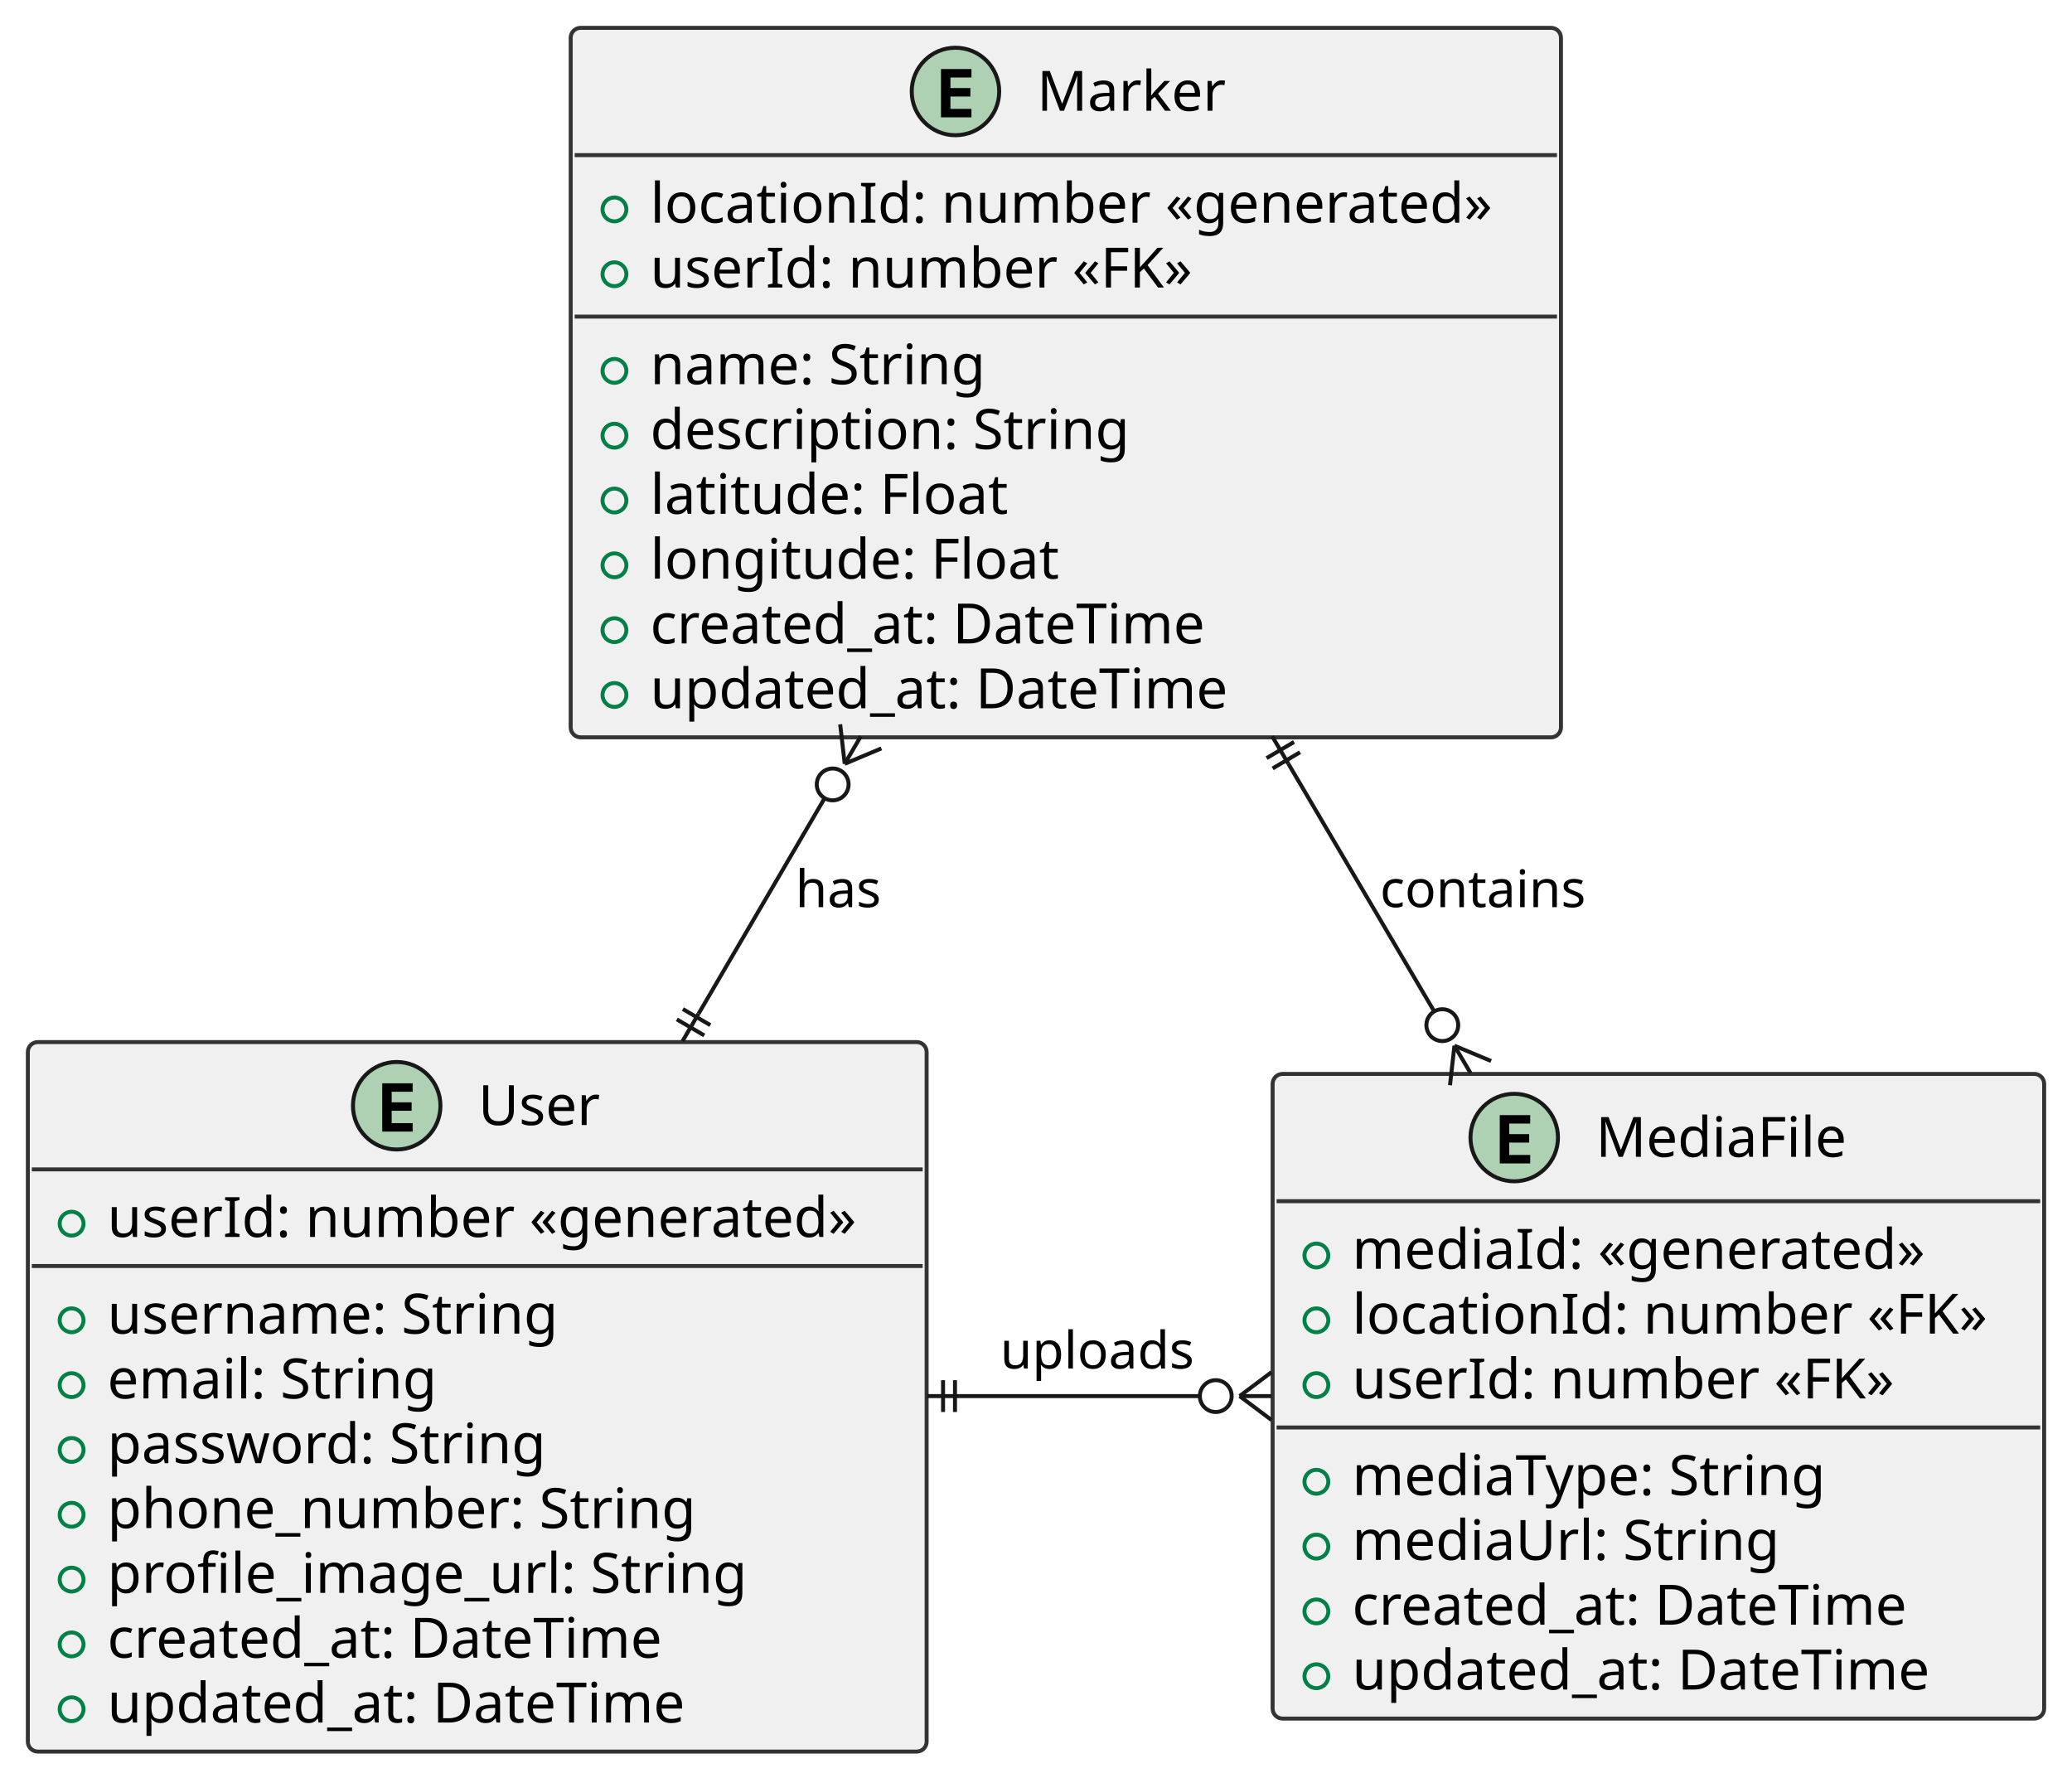
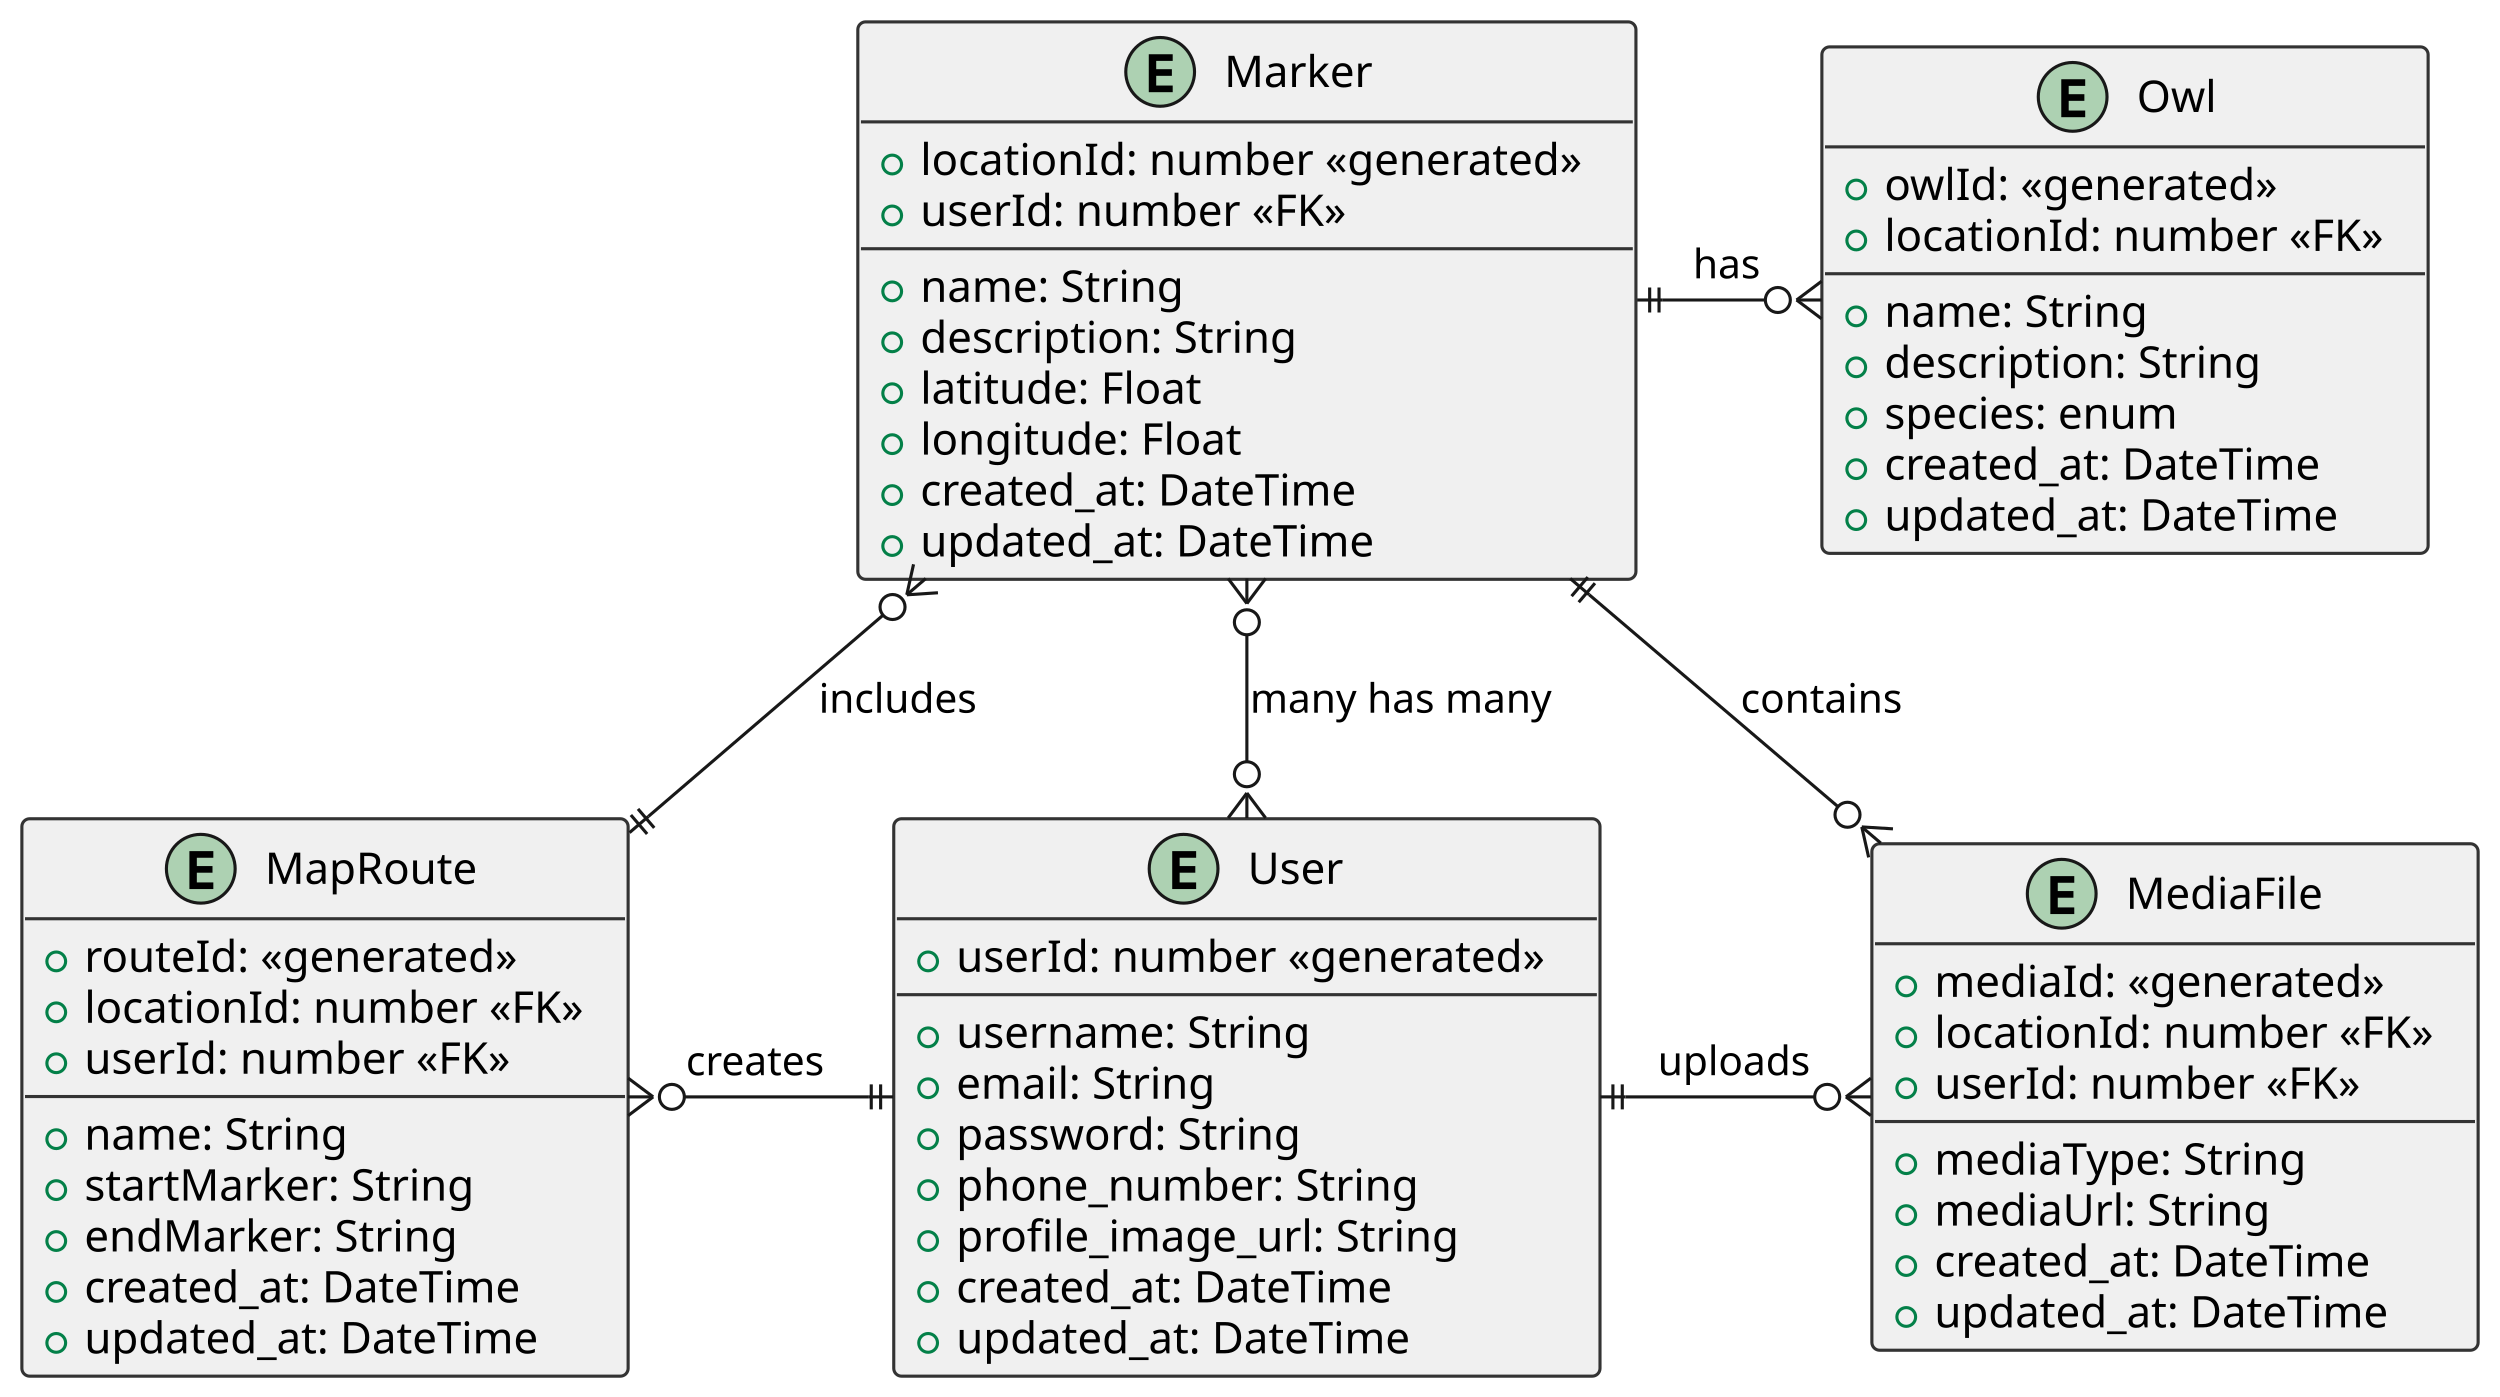
- <svg xmlns="http://www.w3.org/2000/svg" contentStyleType="text/css" height="447px" preserveAspectRatio="none" style="width:521px;height:447px;background:#FFFFFF;" version="1.1" viewBox="0 0 521 447" width="521px" zoomAndPan="magnify">
+ <svg xmlns="http://www.w3.org/2000/svg" contentStyleType="text/css" height="447px" preserveAspectRatio="none" style="width:800px;height:447px;background:#FFFFFF;" version="1.1" viewBox="0 0 800 447" width="800px" zoomAndPan="magnify">
  <defs />
  <g>
    <g id="elem_Users">
-       <rect codeLine="6" fill="#F0F0F0" height="178.375" id="Users" rx="2.5" ry="2.5" style="stroke:#333333;stroke-width:1.0;" width="226" x="7" y="262" />
-       <ellipse cx="99.75" cy="278" fill="#ADD1B2" rx="11" ry="11" style="stroke:#181818;stroke-width:1.0;" />
-       <path d="M96.109,284.5 L96.109,272.359 L103.766,272.359 L103.766,274.484 L98.484,274.484 L98.484,277.141 L103.5,277.141 L103.5,279.266 L98.484,279.266 L98.484,282.375 L103.766,282.375 L103.766,284.5 L96.109,284.5 Z " fill="#000000" />
-       <text fill="#000000" font-family="sans-serif" font-size="14" lengthAdjust="spacing" textLength="32" x="120.25" y="282.847">User</text>
-       <line style="stroke:#333333;stroke-width:1.0;" x1="8" x2="232" y1="294" y2="294" />
+       <rect codeLine="6" fill="#F0F0F0" height="178.375" id="Users" rx="2.5" ry="2.5" style="stroke:#333333;stroke-width:1.0;" width="226" x="286" y="262" />
+       <ellipse cx="378.75" cy="278" fill="#ADD1B2" rx="11" ry="11" style="stroke:#181818;stroke-width:1.0;" />
+       <path d="M375.109,284.5 L375.109,272.359 L382.766,272.359 L382.766,274.484 L377.484,274.484 L377.484,277.141 L382.5,277.141 L382.5,279.266 L377.484,279.266 L377.484,282.375 L382.766,282.375 L382.766,284.5 L375.109,284.5 Z " fill="#000000" />
+       <text fill="#000000" font-family="sans-serif" font-size="14" lengthAdjust="spacing" textLength="32" x="399.25" y="282.847">User</text>
+       <line style="stroke:#333333;stroke-width:1.0;" x1="287" x2="511" y1="294" y2="294" />
+       <ellipse cx="297" cy="307.648" fill="none" rx="3" ry="3" style="stroke:#038048;stroke-width:1.0;" />
+       <text fill="#000000" font-family="sans-serif" font-size="14" lengthAdjust="spacing" textLength="200" x="306" y="310.995">userId: number «generated»</text>
+       <line style="stroke:#333333;stroke-width:1.0;" x1="287" x2="511" y1="318.297" y2="318.297" />
+       <ellipse cx="297" cy="331.945" fill="none" rx="3" ry="3" style="stroke:#038048;stroke-width:1.0;" />
+       <text fill="#000000" font-family="sans-serif" font-size="14" lengthAdjust="spacing" textLength="119" x="306" y="335.292">username: String</text>
+       <ellipse cx="297" cy="348.242" fill="none" rx="3" ry="3" style="stroke:#038048;stroke-width:1.0;" />
+       <text fill="#000000" font-family="sans-serif" font-size="14" lengthAdjust="spacing" textLength="85" x="306" y="351.589">email: String</text>
+       <ellipse cx="297" cy="364.539" fill="none" rx="3" ry="3" style="stroke:#038048;stroke-width:1.0;" />
+       <text fill="#000000" font-family="sans-serif" font-size="14" lengthAdjust="spacing" textLength="116" x="306" y="367.886">password: String</text>
+       <ellipse cx="297" cy="380.836" fill="none" rx="3" ry="3" style="stroke:#038048;stroke-width:1.0;" />
+       <text fill="#000000" font-family="sans-serif" font-size="14" lengthAdjust="spacing" textLength="155" x="306" y="384.183">phone_number: String</text>
+       <ellipse cx="297" cy="397.133" fill="none" rx="3" ry="3" style="stroke:#038048;stroke-width:1.0;" />
+       <text fill="#000000" font-family="sans-serif" font-size="14" lengthAdjust="spacing" textLength="164" x="306" y="400.479">profile_image_url: String</text>
+       <ellipse cx="297" cy="413.43" fill="none" rx="3" ry="3" style="stroke:#038048;stroke-width:1.0;" />
+       <text fill="#000000" font-family="sans-serif" font-size="14" lengthAdjust="spacing" textLength="149" x="306" y="416.776">created_at: DateTime</text>
+       <ellipse cx="297" cy="429.727" fill="none" rx="3" ry="3" style="stroke:#038048;stroke-width:1.0;" />
+       <text fill="#000000" font-family="sans-serif" font-size="14" lengthAdjust="spacing" textLength="154" x="306" y="433.073">updated_at: DateTime</text>
+     </g>
+     <g id="elem_Markers">
+       <rect codeLine="17" fill="#F0F0F0" height="178.375" id="Markers" rx="2.5" ry="2.5" style="stroke:#333333;stroke-width:1.0;" width="249" x="274.5" y="7" />
+       <ellipse cx="371.25" cy="23" fill="#ADD1B2" rx="11" ry="11" style="stroke:#181818;stroke-width:1.0;" />
+       <path d="M367.609,29.5 L367.609,17.359 L375.266,17.359 L375.266,19.484 L369.984,19.484 L369.984,22.141 L375,22.141 L375,24.266 L369.984,24.266 L369.984,27.375 L375.266,27.375 L375.266,29.5 L367.609,29.5 Z " fill="#000000" />
+       <text fill="#000000" font-family="sans-serif" font-size="14" lengthAdjust="spacing" textLength="47" x="391.75" y="27.847">Marker</text>
+       <line style="stroke:#333333;stroke-width:1.0;" x1="275.5" x2="522.5" y1="39" y2="39" />
+       <ellipse cx="285.5" cy="52.648" fill="none" rx="3" ry="3" style="stroke:#038048;stroke-width:1.0;" />
+       <text fill="#000000" font-family="sans-serif" font-size="14" lengthAdjust="spacing" textLength="223" x="294.5" y="55.995">locationId: number «generated»</text>
+       <ellipse cx="285.5" cy="68.945" fill="none" rx="3" ry="3" style="stroke:#038048;stroke-width:1.0;" />
+       <text fill="#000000" font-family="sans-serif" font-size="14" lengthAdjust="spacing" textLength="145" x="294.5" y="72.292">userId: number «FK»</text>
+       <line style="stroke:#333333;stroke-width:1.0;" x1="275.5" x2="522.5" y1="79.594" y2="79.594" />
+       <ellipse cx="285.5" cy="93.242" fill="none" rx="3" ry="3" style="stroke:#038048;stroke-width:1.0;" />
+       <text fill="#000000" font-family="sans-serif" font-size="14" lengthAdjust="spacing" textLength="88" x="294.5" y="96.589">name: String</text>
+       <ellipse cx="285.5" cy="109.539" fill="none" rx="3" ry="3" style="stroke:#038048;stroke-width:1.0;" />
+       <text fill="#000000" font-family="sans-serif" font-size="14" lengthAdjust="spacing" textLength="126" x="294.5" y="112.886">description: String</text>
+       <ellipse cx="285.5" cy="125.836" fill="none" rx="3" ry="3" style="stroke:#038048;stroke-width:1.0;" />
+       <text fill="#000000" font-family="sans-serif" font-size="14" lengthAdjust="spacing" textLength="93" x="294.5" y="129.183">latitude: Float</text>
+       <ellipse cx="285.5" cy="142.133" fill="none" rx="3" ry="3" style="stroke:#038048;stroke-width:1.0;" />
+       <text fill="#000000" font-family="sans-serif" font-size="14" lengthAdjust="spacing" textLength="107" x="294.5" y="145.48">longitude: Float</text>
+       <ellipse cx="285.5" cy="158.43" fill="none" rx="3" ry="3" style="stroke:#038048;stroke-width:1.0;" />
+       <text fill="#000000" font-family="sans-serif" font-size="14" lengthAdjust="spacing" textLength="149" x="294.5" y="161.776">created_at: DateTime</text>
+       <ellipse cx="285.5" cy="174.727" fill="none" rx="3" ry="3" style="stroke:#038048;stroke-width:1.0;" />
+       <text fill="#000000" font-family="sans-serif" font-size="14" lengthAdjust="spacing" textLength="154" x="294.5" y="178.073">updated_at: DateTime</text>
+     </g>
+     <g id="elem_MediaFiles">
+       <rect codeLine="28" fill="#F0F0F0" height="162.078" id="MediaFiles" rx="2.5" ry="2.5" style="stroke:#333333;stroke-width:1.0;" width="194" x="599" y="270" />
+       <ellipse cx="659.75" cy="286" fill="#ADD1B2" rx="11" ry="11" style="stroke:#181818;stroke-width:1.0;" />
+       <path d="M656.109,292.5 L656.109,280.359 L663.766,280.359 L663.766,282.484 L658.484,282.484 L658.484,285.141 L663.5,285.141 L663.5,287.266 L658.484,287.266 L658.484,290.375 L663.766,290.375 L663.766,292.5 L656.109,292.5 Z " fill="#000000" />
+       <text fill="#000000" font-family="sans-serif" font-size="14" lengthAdjust="spacing" textLength="64" x="680.25" y="290.847">MediaFile</text>
+       <line style="stroke:#333333;stroke-width:1.0;" x1="600" x2="792" y1="302" y2="302" />
+       <ellipse cx="610" cy="315.648" fill="none" rx="3" ry="3" style="stroke:#038048;stroke-width:1.0;" />
+       <text fill="#000000" font-family="sans-serif" font-size="14" lengthAdjust="spacing" textLength="153" x="619" y="318.995">mediaId: «generated»</text>
+       <ellipse cx="610" cy="331.945" fill="none" rx="3" ry="3" style="stroke:#038048;stroke-width:1.0;" />
+       <text fill="#000000" font-family="sans-serif" font-size="14" lengthAdjust="spacing" textLength="168" x="619" y="335.292">locationId: number «FK»</text>
+       <ellipse cx="610" cy="348.242" fill="none" rx="3" ry="3" style="stroke:#038048;stroke-width:1.0;" />
+       <text fill="#000000" font-family="sans-serif" font-size="14" lengthAdjust="spacing" textLength="145" x="619" y="351.589">userId: number «FK»</text>
+       <line style="stroke:#333333;stroke-width:1.0;" x1="600" x2="792" y1="358.891" y2="358.891" />
+       <ellipse cx="610" cy="372.539" fill="none" rx="3" ry="3" style="stroke:#038048;stroke-width:1.0;" />
+       <text fill="#000000" font-family="sans-serif" font-size="14" lengthAdjust="spacing" textLength="125" x="619" y="375.886">mediaType: String</text>
+       <ellipse cx="610" cy="388.836" fill="none" rx="3" ry="3" style="stroke:#038048;stroke-width:1.0;" />
+       <text fill="#000000" font-family="sans-serif" font-size="14" lengthAdjust="spacing" textLength="109" x="619" y="392.183">mediaUrl: String</text>
+       <ellipse cx="610" cy="405.133" fill="none" rx="3" ry="3" style="stroke:#038048;stroke-width:1.0;" />
+       <text fill="#000000" font-family="sans-serif" font-size="14" lengthAdjust="spacing" textLength="149" x="619" y="408.479">created_at: DateTime</text>
+       <ellipse cx="610" cy="421.43" fill="none" rx="3" ry="3" style="stroke:#038048;stroke-width:1.0;" />
+       <text fill="#000000" font-family="sans-serif" font-size="14" lengthAdjust="spacing" textLength="154" x="619" y="424.776">updated_at: DateTime</text>
+     </g>
+     <g id="elem_MapRoutes">
+       <rect codeLine="38" fill="#F0F0F0" height="178.375" id="MapRoutes" rx="2.5" ry="2.5" style="stroke:#333333;stroke-width:1.0;" width="194" x="7" y="262" />
+       <ellipse cx="64.25" cy="278" fill="#ADD1B2" rx="11" ry="11" style="stroke:#181818;stroke-width:1.0;" />
+       <path d="M60.609,284.5 L60.609,272.359 L68.266,272.359 L68.266,274.484 L62.984,274.484 L62.984,277.141 L68,277.141 L68,279.266 L62.984,279.266 L62.984,282.375 L68.266,282.375 L68.266,284.5 L60.609,284.5 Z " fill="#000000" />
+       <text fill="#000000" font-family="sans-serif" font-size="14" lengthAdjust="spacing" textLength="71" x="84.75" y="282.847">MapRoute</text>
+       <line style="stroke:#333333;stroke-width:1.0;" x1="8" x2="200" y1="294" y2="294" />
      <ellipse cx="18" cy="307.648" fill="none" rx="3" ry="3" style="stroke:#038048;stroke-width:1.0;" />
-       <text fill="#000000" font-family="sans-serif" font-size="14" lengthAdjust="spacing" textLength="200" x="27" y="310.995">userId: number «generated»</text>
-       <line style="stroke:#333333;stroke-width:1.0;" x1="8" x2="232" y1="318.297" y2="318.297" />
-       <ellipse cx="18" cy="331.945" fill="none" rx="3" ry="3" style="stroke:#038048;stroke-width:1.0;" />
-       <text fill="#000000" font-family="sans-serif" font-size="14" lengthAdjust="spacing" textLength="119" x="27" y="335.292">username: String</text>
-       <ellipse cx="18" cy="348.242" fill="none" rx="3" ry="3" style="stroke:#038048;stroke-width:1.0;" />
-       <text fill="#000000" font-family="sans-serif" font-size="14" lengthAdjust="spacing" textLength="85" x="27" y="351.589">email: String</text>
+       <text fill="#000000" font-family="sans-serif" font-size="14" lengthAdjust="spacing" textLength="148" x="27" y="310.995">routeId: «generated»</text>
+       <ellipse cx="18" cy="323.945" fill="none" rx="3" ry="3" style="stroke:#038048;stroke-width:1.0;" />
+       <text fill="#000000" font-family="sans-serif" font-size="14" lengthAdjust="spacing" textLength="168" x="27" y="327.292">locationId: number «FK»</text>
+       <ellipse cx="18" cy="340.242" fill="none" rx="3" ry="3" style="stroke:#038048;stroke-width:1.0;" />
+       <text fill="#000000" font-family="sans-serif" font-size="14" lengthAdjust="spacing" textLength="145" x="27" y="343.589">userId: number «FK»</text>
+       <line style="stroke:#333333;stroke-width:1.0;" x1="8" x2="200" y1="350.891" y2="350.891" />
      <ellipse cx="18" cy="364.539" fill="none" rx="3" ry="3" style="stroke:#038048;stroke-width:1.0;" />
-       <text fill="#000000" font-family="sans-serif" font-size="14" lengthAdjust="spacing" textLength="116" x="27" y="367.886">password: String</text>
+       <text fill="#000000" font-family="sans-serif" font-size="14" lengthAdjust="spacing" textLength="88" x="27" y="367.886">name: String</text>
      <ellipse cx="18" cy="380.836" fill="none" rx="3" ry="3" style="stroke:#038048;stroke-width:1.0;" />
-       <text fill="#000000" font-family="sans-serif" font-size="14" lengthAdjust="spacing" textLength="155" x="27" y="384.183">phone_number: String</text>
+       <text fill="#000000" font-family="sans-serif" font-size="14" lengthAdjust="spacing" textLength="127" x="27" y="384.183">startMarker: String</text>
      <ellipse cx="18" cy="397.133" fill="none" rx="3" ry="3" style="stroke:#038048;stroke-width:1.0;" />
-       <text fill="#000000" font-family="sans-serif" font-size="14" lengthAdjust="spacing" textLength="164" x="27" y="400.479">profile_image_url: String</text>
+       <text fill="#000000" font-family="sans-serif" font-size="14" lengthAdjust="spacing" textLength="123" x="27" y="400.479">endMarker: String</text>
      <ellipse cx="18" cy="413.43" fill="none" rx="3" ry="3" style="stroke:#038048;stroke-width:1.0;" />
      <text fill="#000000" font-family="sans-serif" font-size="14" lengthAdjust="spacing" textLength="149" x="27" y="416.776">created_at: DateTime</text>
      <ellipse cx="18" cy="429.727" fill="none" rx="3" ry="3" style="stroke:#038048;stroke-width:1.0;" />
      <text fill="#000000" font-family="sans-serif" font-size="14" lengthAdjust="spacing" textLength="154" x="27" y="433.073">updated_at: DateTime</text>
    </g>
-     <g id="elem_Markers">
-       <rect codeLine="17" fill="#F0F0F0" height="178.375" id="Markers" rx="2.5" ry="2.5" style="stroke:#333333;stroke-width:1.0;" width="249" x="143.5" y="7" />
-       <ellipse cx="240.25" cy="23" fill="#ADD1B2" rx="11" ry="11" style="stroke:#181818;stroke-width:1.0;" />
-       <path d="M236.609,29.5 L236.609,17.359 L244.266,17.359 L244.266,19.484 L238.984,19.484 L238.984,22.141 L244,22.141 L244,24.266 L238.984,24.266 L238.984,27.375 L244.266,27.375 L244.266,29.5 L236.609,29.5 Z " fill="#000000" />
-       <text fill="#000000" font-family="sans-serif" font-size="14" lengthAdjust="spacing" textLength="47" x="260.75" y="27.847">Marker</text>
-       <line style="stroke:#333333;stroke-width:1.0;" x1="144.5" x2="391.5" y1="39" y2="39" />
-       <ellipse cx="154.5" cy="52.648" fill="none" rx="3" ry="3" style="stroke:#038048;stroke-width:1.0;" />
-       <text fill="#000000" font-family="sans-serif" font-size="14" lengthAdjust="spacing" textLength="223" x="163.5" y="55.995">locationId: number «generated»</text>
-       <ellipse cx="154.5" cy="68.945" fill="none" rx="3" ry="3" style="stroke:#038048;stroke-width:1.0;" />
-       <text fill="#000000" font-family="sans-serif" font-size="14" lengthAdjust="spacing" textLength="145" x="163.5" y="72.292">userId: number «FK»</text>
-       <line style="stroke:#333333;stroke-width:1.0;" x1="144.5" x2="391.5" y1="79.594" y2="79.594" />
-       <ellipse cx="154.5" cy="93.242" fill="none" rx="3" ry="3" style="stroke:#038048;stroke-width:1.0;" />
-       <text fill="#000000" font-family="sans-serif" font-size="14" lengthAdjust="spacing" textLength="88" x="163.5" y="96.589">name: String</text>
-       <ellipse cx="154.5" cy="109.539" fill="none" rx="3" ry="3" style="stroke:#038048;stroke-width:1.0;" />
-       <text fill="#000000" font-family="sans-serif" font-size="14" lengthAdjust="spacing" textLength="126" x="163.5" y="112.886">description: String</text>
-       <ellipse cx="154.5" cy="125.836" fill="none" rx="3" ry="3" style="stroke:#038048;stroke-width:1.0;" />
-       <text fill="#000000" font-family="sans-serif" font-size="14" lengthAdjust="spacing" textLength="93" x="163.5" y="129.183">latitude: Float</text>
-       <ellipse cx="154.5" cy="142.133" fill="none" rx="3" ry="3" style="stroke:#038048;stroke-width:1.0;" />
-       <text fill="#000000" font-family="sans-serif" font-size="14" lengthAdjust="spacing" textLength="107" x="163.5" y="145.48">longitude: Float</text>
-       <ellipse cx="154.5" cy="158.43" fill="none" rx="3" ry="3" style="stroke:#038048;stroke-width:1.0;" />
-       <text fill="#000000" font-family="sans-serif" font-size="14" lengthAdjust="spacing" textLength="149" x="163.5" y="161.776">created_at: DateTime</text>
-       <ellipse cx="154.5" cy="174.727" fill="none" rx="3" ry="3" style="stroke:#038048;stroke-width:1.0;" />
-       <text fill="#000000" font-family="sans-serif" font-size="14" lengthAdjust="spacing" textLength="154" x="163.5" y="178.073">updated_at: DateTime</text>
-     </g>
-     <g id="elem_MediaFiles">
-       <rect codeLine="28" fill="#F0F0F0" height="162.078" id="MediaFiles" rx="2.5" ry="2.5" style="stroke:#333333;stroke-width:1.0;" width="194" x="320" y="270" />
-       <ellipse cx="380.75" cy="286" fill="#ADD1B2" rx="11" ry="11" style="stroke:#181818;stroke-width:1.0;" />
-       <path d="M377.109,292.5 L377.109,280.359 L384.766,280.359 L384.766,282.484 L379.484,282.484 L379.484,285.141 L384.5,285.141 L384.5,287.266 L379.484,287.266 L379.484,290.375 L384.766,290.375 L384.766,292.5 L377.109,292.5 Z " fill="#000000" />
-       <text fill="#000000" font-family="sans-serif" font-size="14" lengthAdjust="spacing" textLength="64" x="401.25" y="290.847">MediaFile</text>
-       <line style="stroke:#333333;stroke-width:1.0;" x1="321" x2="513" y1="302" y2="302" />
-       <ellipse cx="331" cy="315.648" fill="none" rx="3" ry="3" style="stroke:#038048;stroke-width:1.0;" />
-       <text fill="#000000" font-family="sans-serif" font-size="14" lengthAdjust="spacing" textLength="153" x="340" y="318.995">mediaId: «generated»</text>
-       <ellipse cx="331" cy="331.945" fill="none" rx="3" ry="3" style="stroke:#038048;stroke-width:1.0;" />
-       <text fill="#000000" font-family="sans-serif" font-size="14" lengthAdjust="spacing" textLength="168" x="340" y="335.292">locationId: number «FK»</text>
-       <ellipse cx="331" cy="348.242" fill="none" rx="3" ry="3" style="stroke:#038048;stroke-width:1.0;" />
-       <text fill="#000000" font-family="sans-serif" font-size="14" lengthAdjust="spacing" textLength="145" x="340" y="351.589">userId: number «FK»</text>
-       <line style="stroke:#333333;stroke-width:1.0;" x1="321" x2="513" y1="358.891" y2="358.891" />
-       <ellipse cx="331" cy="372.539" fill="none" rx="3" ry="3" style="stroke:#038048;stroke-width:1.0;" />
-       <text fill="#000000" font-family="sans-serif" font-size="14" lengthAdjust="spacing" textLength="125" x="340" y="375.886">mediaType: String</text>
-       <ellipse cx="331" cy="388.836" fill="none" rx="3" ry="3" style="stroke:#038048;stroke-width:1.0;" />
-       <text fill="#000000" font-family="sans-serif" font-size="14" lengthAdjust="spacing" textLength="109" x="340" y="392.183">mediaUrl: String</text>
-       <ellipse cx="331" cy="405.133" fill="none" rx="3" ry="3" style="stroke:#038048;stroke-width:1.0;" />
-       <text fill="#000000" font-family="sans-serif" font-size="14" lengthAdjust="spacing" textLength="149" x="340" y="408.479">created_at: DateTime</text>
-       <ellipse cx="331" cy="421.43" fill="none" rx="3" ry="3" style="stroke:#038048;stroke-width:1.0;" />
-       <text fill="#000000" font-family="sans-serif" font-size="14" lengthAdjust="spacing" textLength="154" x="340" y="424.776">updated_at: DateTime</text>
+     <g id="elem_Owls">
+       <rect codeLine="49" fill="#F0F0F0" height="162.078" id="Owls" rx="2.5" ry="2.5" style="stroke:#333333;stroke-width:1.0;" width="194" x="583" y="15" />
+       <ellipse cx="663.25" cy="31" fill="#ADD1B2" rx="11" ry="11" style="stroke:#181818;stroke-width:1.0;" />
+       <path d="M659.609,37.5 L659.609,25.359 L667.266,25.359 L667.266,27.484 L661.984,27.484 L661.984,30.141 L667,30.141 L667,32.266 L661.984,32.266 L661.984,35.375 L667.266,35.375 L667.266,37.5 L659.609,37.5 Z " fill="#000000" />
+       <text fill="#000000" font-family="sans-serif" font-size="14" lengthAdjust="spacing" textLength="25" x="683.75" y="35.847">Owl</text>
+       <line style="stroke:#333333;stroke-width:1.0;" x1="584" x2="776" y1="47" y2="47" />
+       <ellipse cx="594" cy="60.648" fill="none" rx="3" ry="3" style="stroke:#038048;stroke-width:1.0;" />
+       <text fill="#000000" font-family="sans-serif" font-size="14" lengthAdjust="spacing" textLength="134" x="603" y="63.995">owlId: «generated»</text>
+       <ellipse cx="594" cy="76.945" fill="none" rx="3" ry="3" style="stroke:#038048;stroke-width:1.0;" />
+       <text fill="#000000" font-family="sans-serif" font-size="14" lengthAdjust="spacing" textLength="168" x="603" y="80.292">locationId: number «FK»</text>
+       <line style="stroke:#333333;stroke-width:1.0;" x1="584" x2="776" y1="87.594" y2="87.594" />
+       <ellipse cx="594" cy="101.242" fill="none" rx="3" ry="3" style="stroke:#038048;stroke-width:1.0;" />
+       <text fill="#000000" font-family="sans-serif" font-size="14" lengthAdjust="spacing" textLength="88" x="603" y="104.589">name: String</text>
+       <ellipse cx="594" cy="117.539" fill="none" rx="3" ry="3" style="stroke:#038048;stroke-width:1.0;" />
+       <text fill="#000000" font-family="sans-serif" font-size="14" lengthAdjust="spacing" textLength="126" x="603" y="120.886">description: String</text>
+       <ellipse cx="594" cy="133.836" fill="none" rx="3" ry="3" style="stroke:#038048;stroke-width:1.0;" />
+       <text fill="#000000" font-family="sans-serif" font-size="14" lengthAdjust="spacing" textLength="103" x="603" y="137.183">species: enum</text>
+       <ellipse cx="594" cy="150.133" fill="none" rx="3" ry="3" style="stroke:#038048;stroke-width:1.0;" />
+       <text fill="#000000" font-family="sans-serif" font-size="14" lengthAdjust="spacing" textLength="149" x="603" y="153.48">created_at: DateTime</text>
+       <ellipse cx="594" cy="166.43" fill="none" rx="3" ry="3" style="stroke:#038048;stroke-width:1.0;" />
+       <text fill="#000000" font-family="sans-serif" font-size="14" lengthAdjust="spacing" textLength="154" x="603" y="169.776">updated_at: DateTime</text>
    </g>
    <g id="link_Markers_Users">
-       <path codeLine="38" d="M207.356,200.669 C192.845,225.489 190.18,230.035 175.66,254.855 " fill="none" id="Markers-Users" style="stroke:#181818;stroke-width:1.0;" />
-       <line style="stroke:#181818;stroke-width:1.0;" x1="212.403" x2="211.26" y1="192.036" y2="182.102" />
-       <line style="stroke:#181818;stroke-width:1.0;" x1="212.403" x2="221.62" y1="192.036" y2="188.158" />
-       <line style="stroke:#181818;stroke-width:1.0;" x1="212.403" x2="216.44" y1="192.036" y2="185.13" />
-       <ellipse cx="209.374" cy="197.216" fill="none" rx="4" ry="4" style="stroke:#181818;stroke-width:1.0;" />
-       <line style="stroke:#181818;stroke-width:1.0;" x1="177.092" x2="170.187" y1="260.327" y2="256.288" />
-       <line style="stroke:#181818;stroke-width:1.0;" x1="178.607" x2="171.702" y1="257.738" y2="253.698" />
-       <line style="stroke:#181818;stroke-width:1.0;" x1="175.66" x2="171.62" y1="254.855" y2="261.76" />
-       <text fill="#000000" font-family="sans-serif" font-size="13" lengthAdjust="spacing" textLength="23" x="200" y="228.067">has</text>
+       <path codeLine="59" d="M399,203.13 C399,227.95 399,218.94 399,243.76 " fill="none" id="Markers-Users" style="stroke:#181818;stroke-width:1.0;" />
+       <line style="stroke:#181818;stroke-width:1.0;" x1="399" x2="393" y1="193.13" y2="185.13" />
+       <line style="stroke:#181818;stroke-width:1.0;" x1="399" x2="405" y1="193.13" y2="185.13" />
+       <line style="stroke:#181818;stroke-width:1.0;" x1="399" x2="399" y1="193.13" y2="185.13" />
+       <ellipse cx="399" cy="199.13" fill="none" rx="4" ry="4" style="stroke:#181818;stroke-width:1.0;" />
+       <line style="stroke:#181818;stroke-width:1.0;" x1="399" x2="405" y1="253.76" y2="261.76" />
+       <line style="stroke:#181818;stroke-width:1.0;" x1="399" x2="393" y1="253.76" y2="261.76" />
+       <line style="stroke:#181818;stroke-width:1.0;" x1="399" x2="399" y1="253.76" y2="261.76" />
+       <ellipse cx="399" cy="247.76" fill="none" rx="4" ry="4" style="stroke:#181818;stroke-width:1.0;" />
+       <text fill="#000000" font-family="sans-serif" font-size="13" lengthAdjust="spacing" textLength="103" x="400" y="228.067">many has many</text>
    </g>
    <g id="link_Users_MediaFiles">
-       <path codeLine="39" d="M241.13,351 C269.65,351 274.03,351 301.7,351 " fill="none" id="Users-MediaFiles" style="stroke:#181818;stroke-width:1.0;" />
-       <line style="stroke:#181818;stroke-width:1.0;" x1="237.13" x2="237.13" y1="355" y2="347" />
-       <line style="stroke:#181818;stroke-width:1.0;" x1="240.13" x2="240.13" y1="355" y2="347" />
-       <line style="stroke:#181818;stroke-width:1.0;" x1="241.13" x2="233.13" y1="351" y2="351" />
-       <line style="stroke:#181818;stroke-width:1.0;" x1="311.7" x2="319.7" y1="351" y2="345" />
-       <line style="stroke:#181818;stroke-width:1.0;" x1="311.7" x2="319.7" y1="351" y2="357" />
-       <line style="stroke:#181818;stroke-width:1.0;" x1="311.7" x2="319.7" y1="351" y2="351" />
-       <ellipse cx="305.7" cy="351" fill="none" rx="4" ry="4" style="stroke:#181818;stroke-width:1.0;" />
-       <text fill="#000000" font-family="sans-serif" font-size="13" lengthAdjust="spacing" textLength="50" x="251.5" y="344.067">uploads</text>
+       <path codeLine="60" d="M520.13,351 C548.65,351 553.03,351 580.7,351 " fill="none" id="Users-MediaFiles" style="stroke:#181818;stroke-width:1.0;" />
+       <line style="stroke:#181818;stroke-width:1.0;" x1="516.13" x2="516.13" y1="355" y2="347" />
+       <line style="stroke:#181818;stroke-width:1.0;" x1="519.13" x2="519.13" y1="355" y2="347" />
+       <line style="stroke:#181818;stroke-width:1.0;" x1="520.13" x2="512.13" y1="351" y2="351" />
+       <line style="stroke:#181818;stroke-width:1.0;" x1="590.7" x2="598.7" y1="351" y2="345" />
+       <line style="stroke:#181818;stroke-width:1.0;" x1="590.7" x2="598.7" y1="351" y2="357" />
+       <line style="stroke:#181818;stroke-width:1.0;" x1="590.7" x2="598.7" y1="351" y2="351" />
+       <ellipse cx="584.7" cy="351" fill="none" rx="4" ry="4" style="stroke:#181818;stroke-width:1.0;" />
+       <text fill="#000000" font-family="sans-serif" font-size="13" lengthAdjust="spacing" textLength="50" x="530.5" y="344.067">uploads</text>
    </g>
    <g id="link_Markers_MediaFiles">
-       <path codeLine="40" d="M323.959,192.024 C340.169,219.554 344.764,227.351 360.634,254.291 " fill="none" id="Markers-MediaFiles" style="stroke:#181818;stroke-width:1.0;" />
-       <line style="stroke:#181818;stroke-width:1.0;" x1="318.483" x2="325.376" y1="190.606" y2="186.547" />
-       <line style="stroke:#181818;stroke-width:1.0;" x1="320.005" x2="326.899" y1="193.192" y2="189.132" />
-       <line style="stroke:#181818;stroke-width:1.0;" x1="323.959" x2="319.9" y1="192.024" y2="185.13" />
-       <line style="stroke:#181818;stroke-width:1.0;" x1="365.709" x2="374.94" y1="262.907" y2="266.755" />
-       <line style="stroke:#181818;stroke-width:1.0;" x1="365.709" x2="364.6" y1="262.907" y2="272.845" />
-       <line style="stroke:#181818;stroke-width:1.0;" x1="365.709" x2="369.77" y1="262.907" y2="269.8" />
-       <ellipse cx="362.664" cy="257.737" fill="none" rx="4" ry="4" style="stroke:#181818;stroke-width:1.0;" />
-       <text fill="#000000" font-family="sans-serif" font-size="13" lengthAdjust="spacing" textLength="54" x="347" y="228.067">contains</text>
+       <path codeLine="61" d="M508.549,190.319 C540.859,217.849 556.515,231.191 588.155,258.131 " fill="none" id="Markers-MediaFiles" style="stroke:#181818;stroke-width:1.0;" />
+       <line style="stroke:#181818;stroke-width:1.0;" x1="502.91" x2="508.099" y1="190.769" y2="184.68" />
+       <line style="stroke:#181818;stroke-width:1.0;" x1="505.194" x2="510.382" y1="192.715" y2="186.625" />
+       <line style="stroke:#181818;stroke-width:1.0;" x1="508.549" x2="502.46" y1="190.319" y2="185.13" />
+       <line style="stroke:#181818;stroke-width:1.0;" x1="595.769" x2="605.75" y1="264.614" y2="265.232" />
+       <line style="stroke:#181818;stroke-width:1.0;" x1="595.769" x2="597.97" y1="264.614" y2="274.368" />
+       <line style="stroke:#181818;stroke-width:1.0;" x1="595.769" x2="601.86" y1="264.614" y2="269.8" />
+       <ellipse cx="591.201" cy="260.724" fill="none" rx="4" ry="4" style="stroke:#181818;stroke-width:1.0;" />
+       <text fill="#000000" font-family="sans-serif" font-size="13" lengthAdjust="spacing" textLength="54" x="557" y="228.067">contains</text>
+     </g>
+     <g id="link_Markers_Owls">
+       <path codeLine="62" d="M531.89,96 C551.68,96 545.88,96 564.91,96 " fill="none" id="Markers-Owls" style="stroke:#181818;stroke-width:1.0;" />
+       <line style="stroke:#181818;stroke-width:1.0;" x1="527.89" x2="527.89" y1="100" y2="92" />
+       <line style="stroke:#181818;stroke-width:1.0;" x1="530.89" x2="530.89" y1="100" y2="92" />
+       <line style="stroke:#181818;stroke-width:1.0;" x1="531.89" x2="523.89" y1="96" y2="96" />
+       <line style="stroke:#181818;stroke-width:1.0;" x1="574.91" x2="582.91" y1="96" y2="90" />
+       <line style="stroke:#181818;stroke-width:1.0;" x1="574.91" x2="582.91" y1="96" y2="102" />
+       <line style="stroke:#181818;stroke-width:1.0;" x1="574.91" x2="582.91" y1="96" y2="96" />
+       <ellipse cx="568.91" cy="96" fill="none" rx="4" ry="4" style="stroke:#181818;stroke-width:1.0;" />
+       <text fill="#000000" font-family="sans-serif" font-size="13" lengthAdjust="spacing" textLength="23" x="541.75" y="89.067">has</text>
+     </g>
+     <g id="link_MapRoutes_Users">
+       <path codeLine="63" d="M219,351 C246.12,351 249.84,351 277.8,351 " fill="none" id="MapRoutes-Users" style="stroke:#181818;stroke-width:1.0;" />
+       <line style="stroke:#181818;stroke-width:1.0;" x1="209" x2="201" y1="351" y2="357" />
+       <line style="stroke:#181818;stroke-width:1.0;" x1="209" x2="201" y1="351" y2="345" />
+       <line style="stroke:#181818;stroke-width:1.0;" x1="209" x2="201" y1="351" y2="351" />
+       <ellipse cx="215" cy="351" fill="none" rx="4" ry="4" style="stroke:#181818;stroke-width:1.0;" />
+       <line style="stroke:#181818;stroke-width:1.0;" x1="281.8" x2="281.8" y1="347" y2="355" />
+       <line style="stroke:#181818;stroke-width:1.0;" x1="278.8" x2="278.8" y1="347" y2="355" />
+       <line style="stroke:#181818;stroke-width:1.0;" x1="277.8" x2="285.8" y1="351" y2="351" />
+       <text fill="#000000" font-family="sans-serif" font-size="13" lengthAdjust="spacing" textLength="48" x="219.5" y="344.067">creates</text>
+     </g>
+     <g id="link_Markers_MapRoutes">
+       <path codeLine="64" d="M282.577,196.848 C251.816,223.228 237.923,235.152 207.513,261.232 " fill="none" id="Markers-MapRoutes" style="stroke:#181818;stroke-width:1.0;" />
+       <line style="stroke:#181818;stroke-width:1.0;" x1="290.167" x2="292.334" y1="190.338" y2="180.576" />
+       <line style="stroke:#181818;stroke-width:1.0;" x1="290.167" x2="300.146" y1="190.338" y2="189.685" />
+       <line style="stroke:#181818;stroke-width:1.0;" x1="290.167" x2="296.24" y1="190.338" y2="185.13" />
+       <ellipse cx="285.613" cy="194.244" fill="none" rx="4" ry="4" style="stroke:#181818;stroke-width:1.0;" />
+       <line style="stroke:#181818;stroke-width:1.0;" x1="207.08" x2="201.872" y1="266.872" y2="260.8" />
+       <line style="stroke:#181818;stroke-width:1.0;" x1="209.358" x2="204.15" y1="264.919" y2="258.847" />
+       <line style="stroke:#181818;stroke-width:1.0;" x1="207.513" x2="201.44" y1="261.232" y2="266.44" />
+       <text fill="#000000" font-family="sans-serif" font-size="13" lengthAdjust="spacing" textLength="52" x="262" y="228.067">includes</text>
    </g>
  </g>
</svg>
